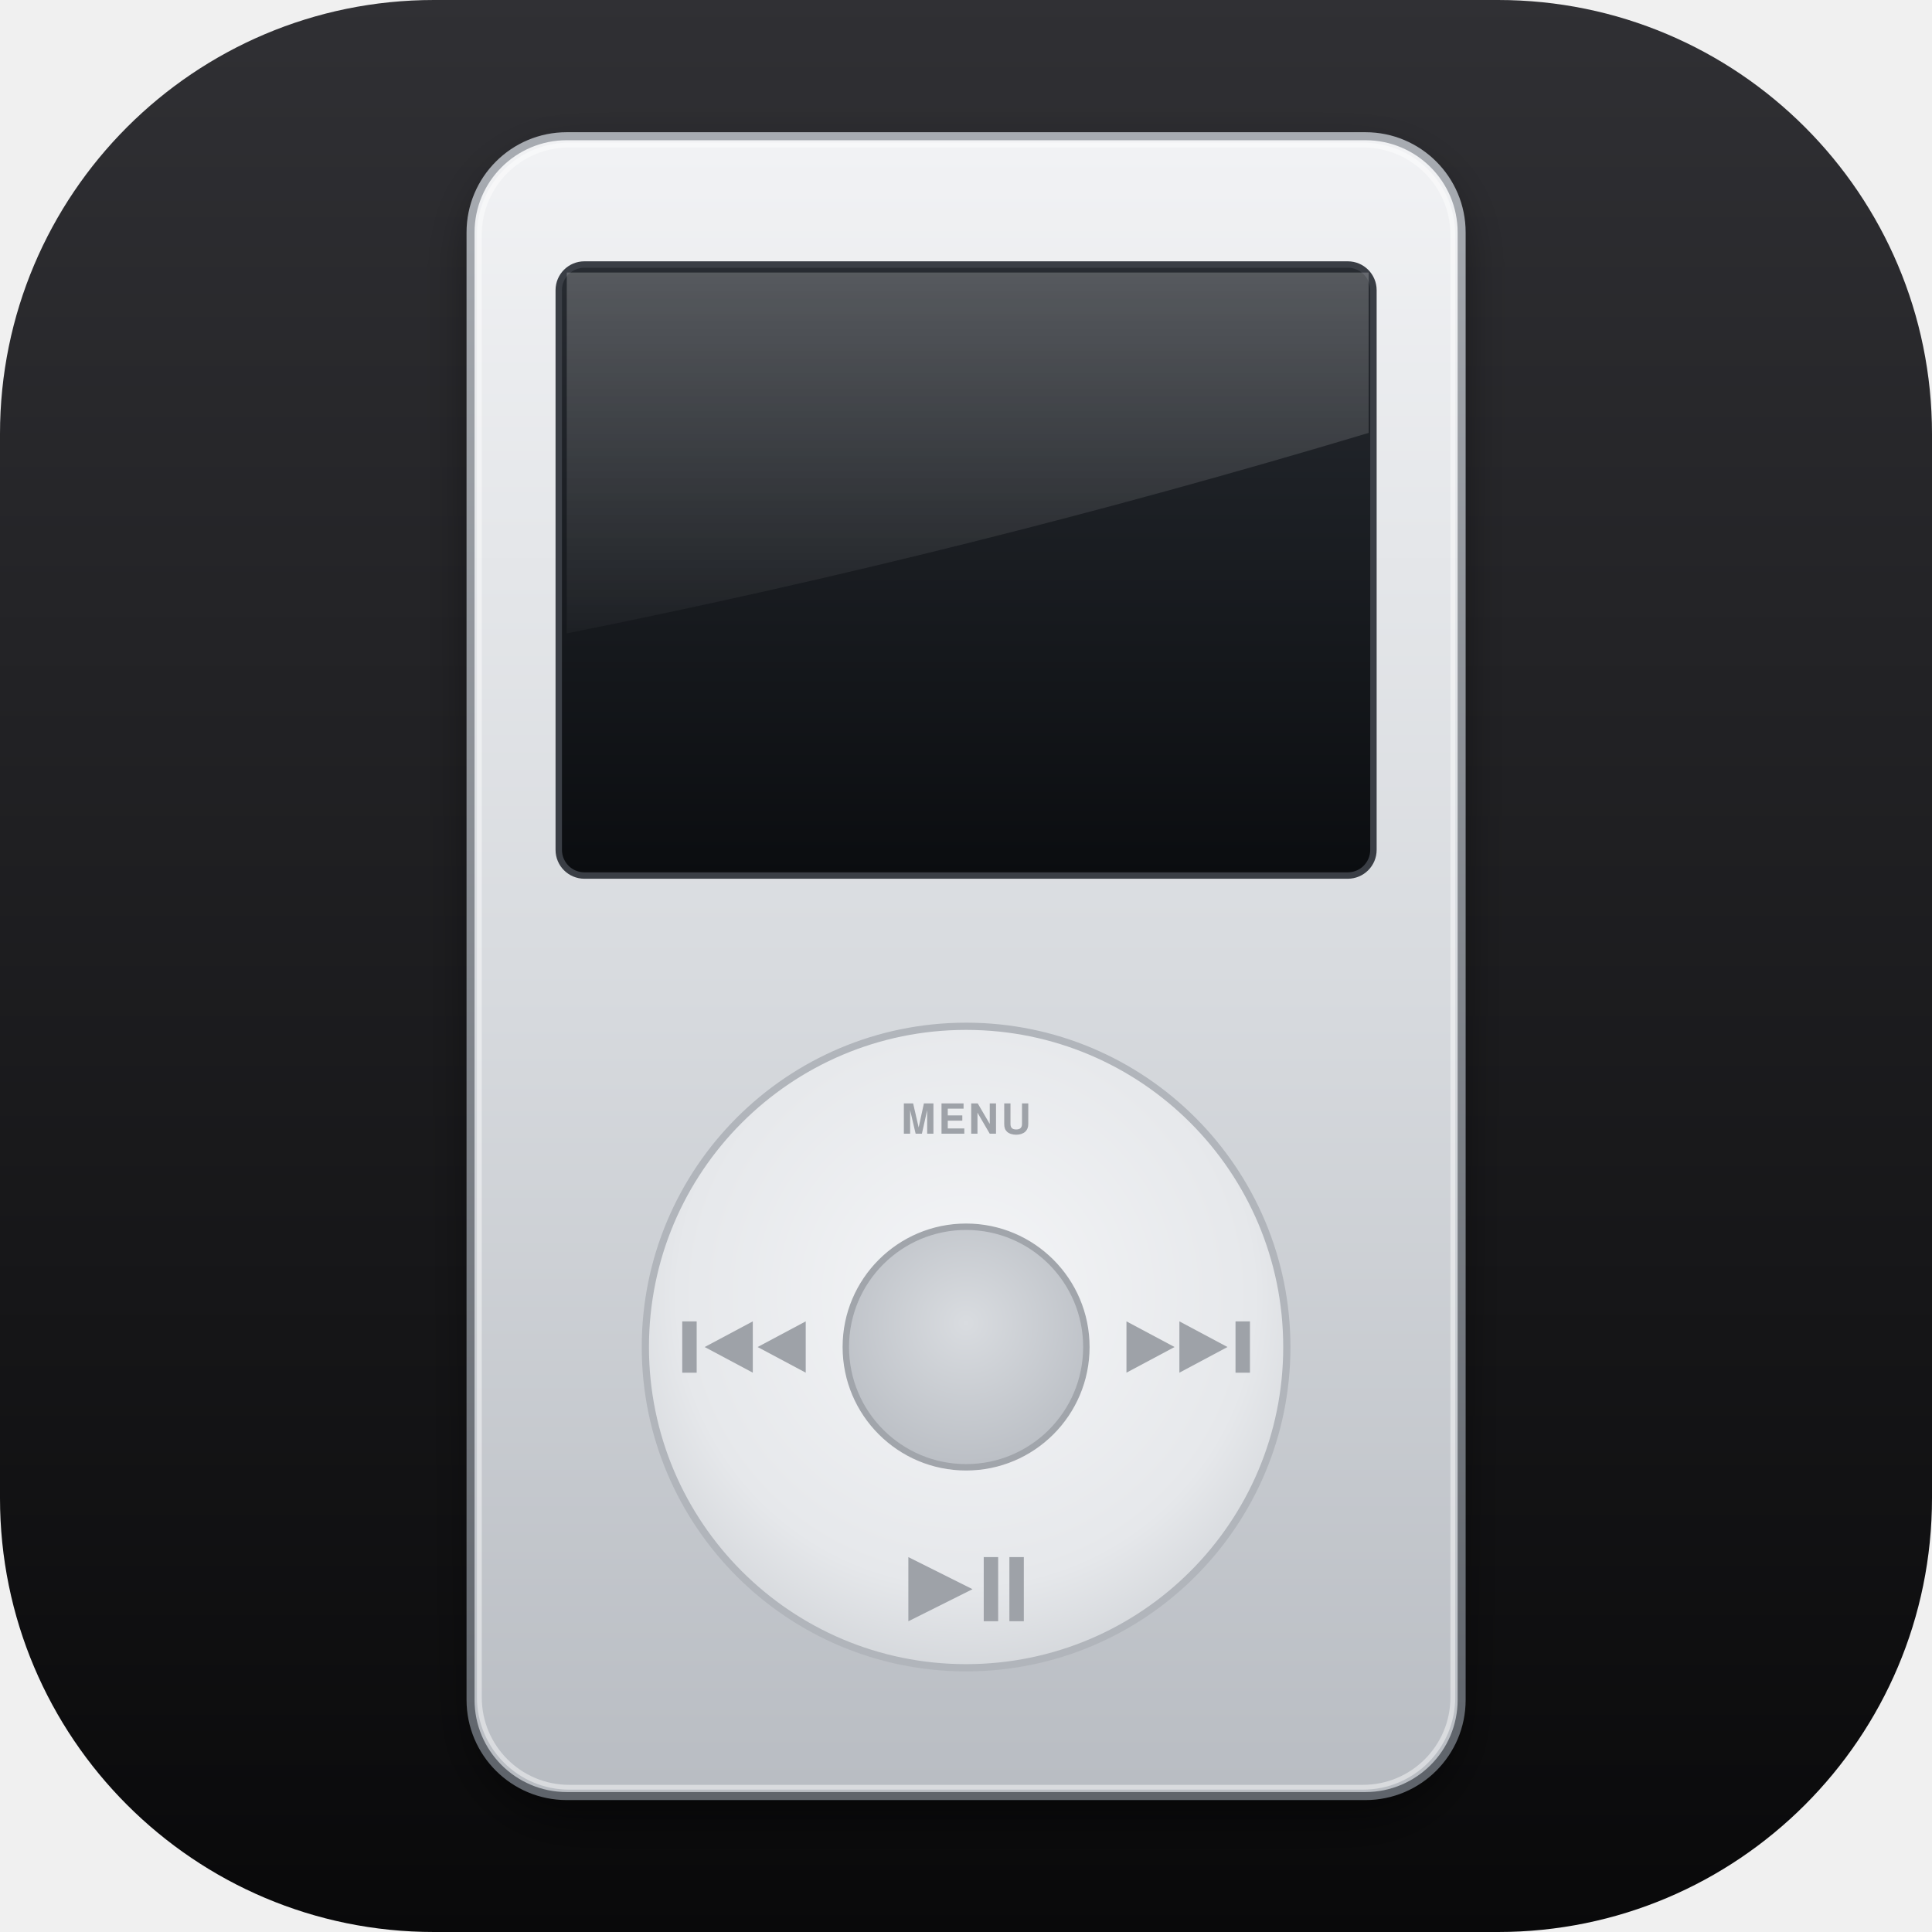
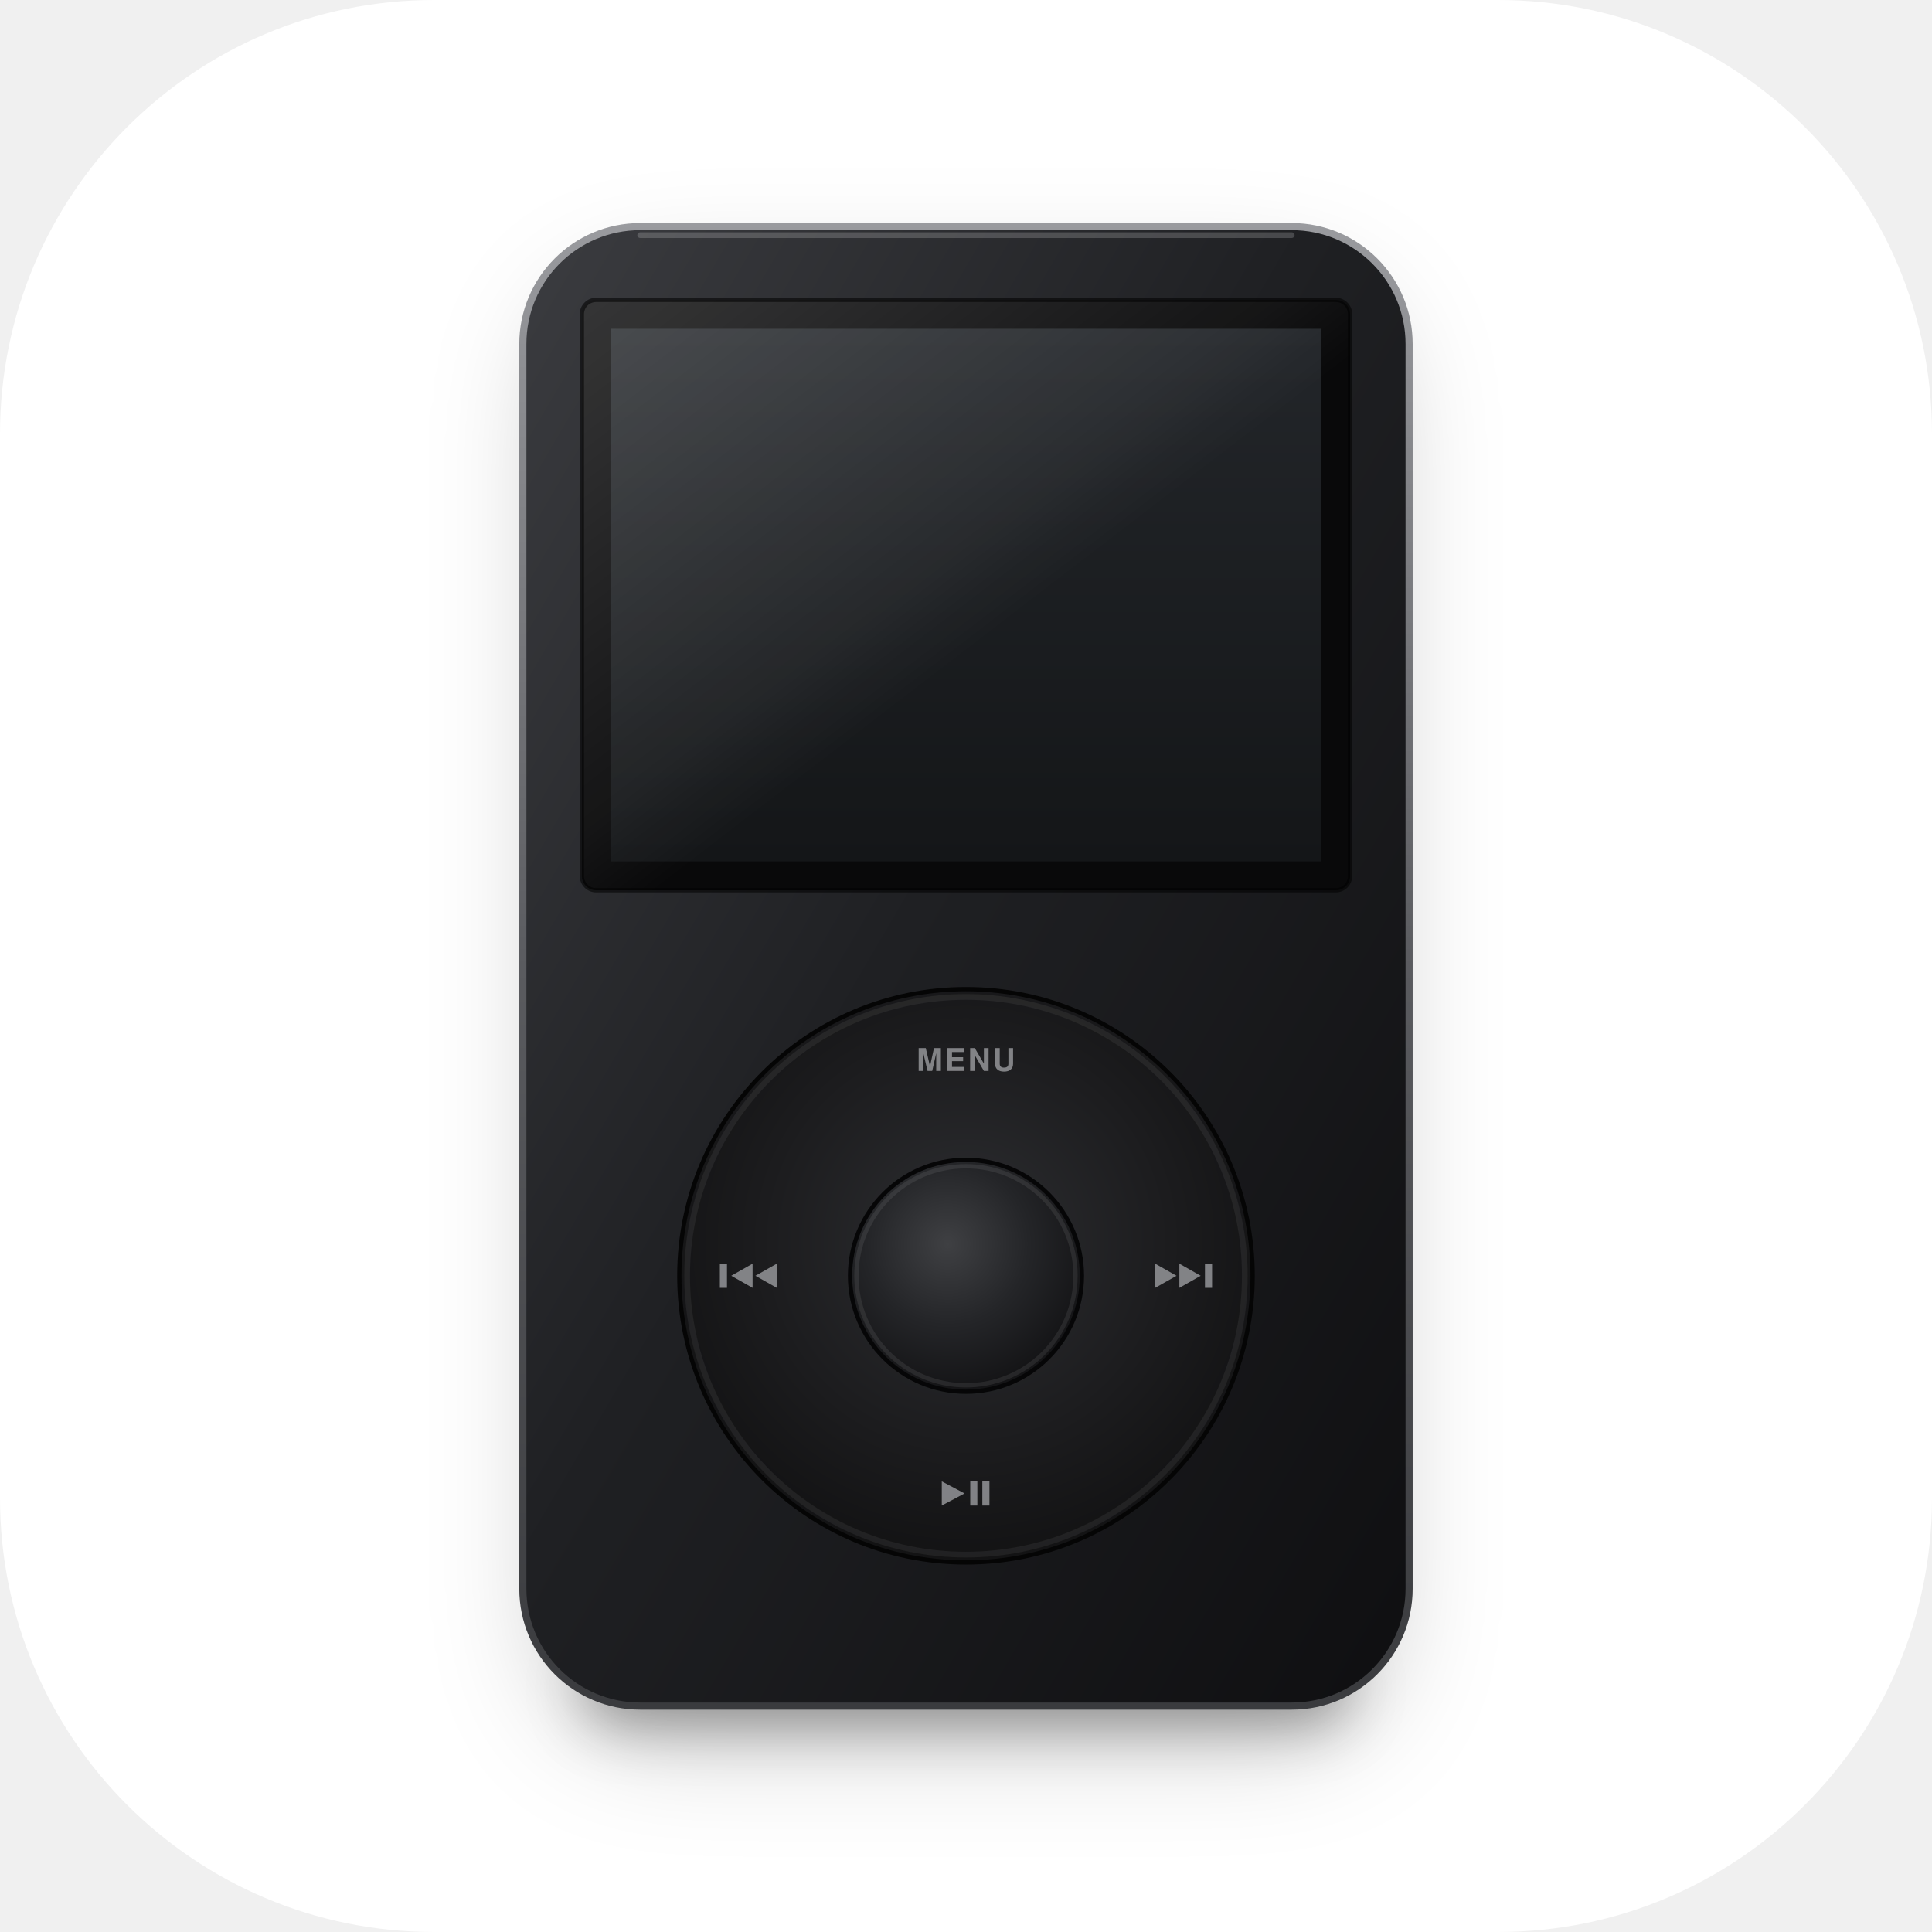
<svg xmlns="http://www.w3.org/2000/svg" viewBox="0 0 512 512" width="512" height="512">
  <defs>
-     <linearGradient id="bg" x1="0" y1="0" x2="0" y2="1">
-       <stop offset="0" stop-color="#303034" />
-       <stop offset="1" stop-color="#09090a" />
+     <linearGradient id="body" x1="0" y1="0" x2="1" y2="1">
+       <stop offset="0" stop-color="#3b3c40" />
+       <stop offset="0.45" stop-color="#1f2023" />
+       <stop offset="1" stop-color="#0f0f11" />
    </linearGradient>
-     <linearGradient id="body" x1="0" y1="0" x2="0" y2="1">
-       <stop offset="0" stop-color="#f1f2f4" />
-       <stop offset="0.5" stop-color="#d8dbdf" />
-       <stop offset="1" stop-color="#b9bdc3" />
+     <linearGradient id="rim" x1="0" y1="0" x2="0" y2="1">
+       <stop offset="0" stop-color="#9a9b9f" />
+       <stop offset="0.5" stop-color="#5a5b5f" />
+       <stop offset="1" stop-color="#3a3b3e" />
    </linearGradient>
-     <linearGradient id="edge" x1="0" y1="0" x2="0" y2="1">
-       <stop offset="0" stop-color="#a7abb1" />
-       <stop offset="1" stop-color="#5f646b" />
+     <linearGradient id="lcd" x1="0" y1="0" x2="0" y2="1">
+       <stop offset="0" stop-color="#23262a" />
+       <stop offset="1" stop-color="#141618" />
    </linearGradient>
-     <linearGradient id="screen" x1="0" y1="0" x2="0" y2="1">
-       <stop offset="0" stop-color="#272b31" />
-       <stop offset="1" stop-color="#0b0d10" />
+     <linearGradient id="gloss" x1="0" y1="0" x2="1" y2="1">
+       <stop offset="0" stop-color="#ffffff" stop-opacity="0.18" />
+       <stop offset="0.45" stop-color="#ffffff" stop-opacity="0.05" />
+       <stop offset="0.55" stop-color="#ffffff" stop-opacity="0" />
    </linearGradient>
-     <linearGradient id="gloss" x1="0" y1="0" x2="0" y2="1">
-       <stop offset="0" stop-color="#ffffff" stop-opacity="0.22" />
-       <stop offset="1" stop-color="#ffffff" stop-opacity="0.03" />
-     </linearGradient>
-     <radialGradient id="wheel" cx="0.5" cy="0.42" r="0.6">
-       <stop offset="0" stop-color="#f4f5f7" />
-       <stop offset="0.75" stop-color="#e6e8eb" />
-       <stop offset="1" stop-color="#d3d6da" />
+     <radialGradient id="wheel" cx="0.5" cy="0.44" r="0.6">
+       <stop offset="0" stop-color="#2d2e31" />
+       <stop offset="0.6" stop-color="#1c1c1e" />
+       <stop offset="1" stop-color="#111112" />
    </radialGradient>
-     <radialGradient id="button" cx="0.5" cy="0.4" r="0.6">
-       <stop offset="0" stop-color="#d9dce0" />
-       <stop offset="1" stop-color="#bbbfc5" />
+     <radialGradient id="btn" cx="0.42" cy="0.36" r="0.65">
+       <stop offset="0" stop-color="#3f4043" />
+       <stop offset="0.55" stop-color="#242528" />
+       <stop offset="1" stop-color="#141416" />
    </radialGradient>
-     <filter id="shadow" x="-20%" y="-20%" width="140%" height="140%">
-       <feGaussianBlur stdDeviation="1.6" />
+     <filter id="shadow" x="-30%" y="-20%" width="160%" height="150%">
+       <feGaussianBlur stdDeviation="4" />
+     </filter>
+     <filter id="contact" x="-30%" y="-50%" width="160%" height="300%">
+       <feGaussianBlur stdDeviation="2" />
    </filter>
  </defs>
-   <rect id="sfondo" width="512" height="512" rx="115" fill="url(#bg)" />
-   <g id="dispositivo" transform="translate(124.7 36.1) scale(4.25)">
-     <rect x="0.4" y="1.6" width="61" height="103" rx="6" fill="#000" opacity="0.55" filter="url(#shadow)" />
-     <rect x="0" y="0" width="61.8" height="103.5" rx="6" fill="url(#body)" stroke="url(#edge)" stroke-width="0.5" />
-     <rect x="0.55" y="0.55" width="60.7" height="102.4" rx="5.6" fill="none" stroke="#ffffff" stroke-opacity="0.45" stroke-width="0.3" />
-     <rect x="5.5" y="8" width="50.8" height="38.1" rx="1.6" fill="url(#screen)" stroke="#3a3e45" stroke-width="0.4" />
-     <path d="M6 8.5 H56 V18.5 Q31 26 6 31 Z" fill="url(#gloss)" />
-     <circle cx="30.9" cy="75.5" r="20" fill="url(#wheel)" stroke="#b1b5bb" stroke-width="0.45" />
-     <circle cx="30.9" cy="75.5" r="7.5" fill="url(#button)" stroke="#a1a5ab" stroke-width="0.4" />
-     <g fill="#9ea2a8">
-       <text x="30.9" y="62.2" text-anchor="middle" font-family="Helvetica, Arial, sans-serif" font-size="2.6" font-weight="700" letter-spacing="0.15">MENU</text>
-       <path d="M28.6 88.6 L32.6 90.6 L28.6 92.6 Z M33.3 88.6 H34.2 V92.6 H33.3 Z M34.9 88.6 H35.8 V92.6 H34.9 Z" transform="translate(-1.3 0)" />
-       <path d="M13.2 73.9 H14.1 V77.1 H13.2 Z M14.6 75.5 L17.6 73.9 V77.1 Z M17.9 75.5 L20.9 73.9 V77.1 Z" />
-       <path d="M48.6 73.9 H47.7 V77.1 H48.6 Z M47.2 75.5 L44.2 73.9 V77.1 Z M43.9 75.5 L40.9 73.9 V77.1 Z" />
+   <rect width="512" height="512" rx="115" fill="#ffffff" />
+   <g transform="translate(139.5 61) scale(3.77)">
+     <rect x="1.5" y="4" width="58.8" height="102" rx="8" fill="#000000" opacity="0.22" filter="url(#shadow)" />
+     <rect x="4" y="100" width="53.8" height="5" rx="2.5" fill="#000000" opacity="0.35" filter="url(#contact)" />
+     <rect x="-0.5" y="-0.5" width="62.8" height="104.5" rx="8.5" fill="url(#rim)" />
+     <rect x="0" y="0" width="61.8" height="103.5" rx="8" fill="url(#body)" />
+     <path d="M8 0.35 H53.8" stroke="#ffffff" stroke-opacity="0.18" stroke-width="0.4" stroke-linecap="round" />
+     <rect x="3.9" y="4.9" width="54" height="41.5" rx="1" fill="#09090a" />
+     <rect x="5.94" y="6.93" width="49.92" height="37.44" fill="url(#lcd)" />
+     <rect x="3.9" y="4.9" width="54" height="41.5" rx="1" fill="url(#gloss)" />
+     <rect x="3.9" y="4.9" width="54" height="41.5" rx="1" fill="none" stroke="#000000" stroke-opacity="0.55" stroke-width="0.3" />
+     <circle cx="30.9" cy="73.5" r="20.3" fill="#050505" />
+     <circle cx="30.9" cy="73.5" r="20" fill="url(#wheel)" />
+     <circle cx="30.9" cy="73.5" r="19.6" fill="none" stroke="#ffffff" stroke-opacity="0.06" stroke-width="0.4" />
+     <circle cx="30.9" cy="73.5" r="8.3" fill="#060607" />
+     <circle cx="30.9" cy="73.5" r="8" fill="url(#btn)" />
+     <circle cx="30.9" cy="73.5" r="7.7" fill="none" stroke="#ffffff" stroke-opacity="0.08" stroke-width="0.3" />
+     <g fill="#8d8e91" fill-opacity="0.9">
+       <text x="30.9" y="59.1" font-family="Helvetica Neue, Helvetica, Arial, sans-serif" font-size="2.2" font-weight="600" letter-spacing="0.15" text-anchor="middle">MENU</text>
+       <g transform="translate(13.6 72.65)">
+         <rect x="0" y="0" width="0.5" height="1.7" />
+         <polygon points="0.8,0.85 2.3,0 2.3,1.7" />
+         <polygon points="2.5,0.85 4,0 4,1.7" />
+       </g>
+       <g transform="translate(44.2 72.65)">
+         <polygon points="0,0 1.5,0.85 0,1.7" />
+         <polygon points="1.7,0 3.2,0.85 1.7,1.7" />
+         <rect x="3.5" y="0" width="0.5" height="1.7" />
+       </g>
+       <g transform="translate(29.2 87.95)">
+         <polygon points="0,0 1.6,0.85 0,1.7" />
+         <rect x="2" y="0" width="0.5" height="1.7" />
+         <rect x="2.85" y="0" width="0.5" height="1.7" />
+       </g>
    </g>
  </g>
</svg>
